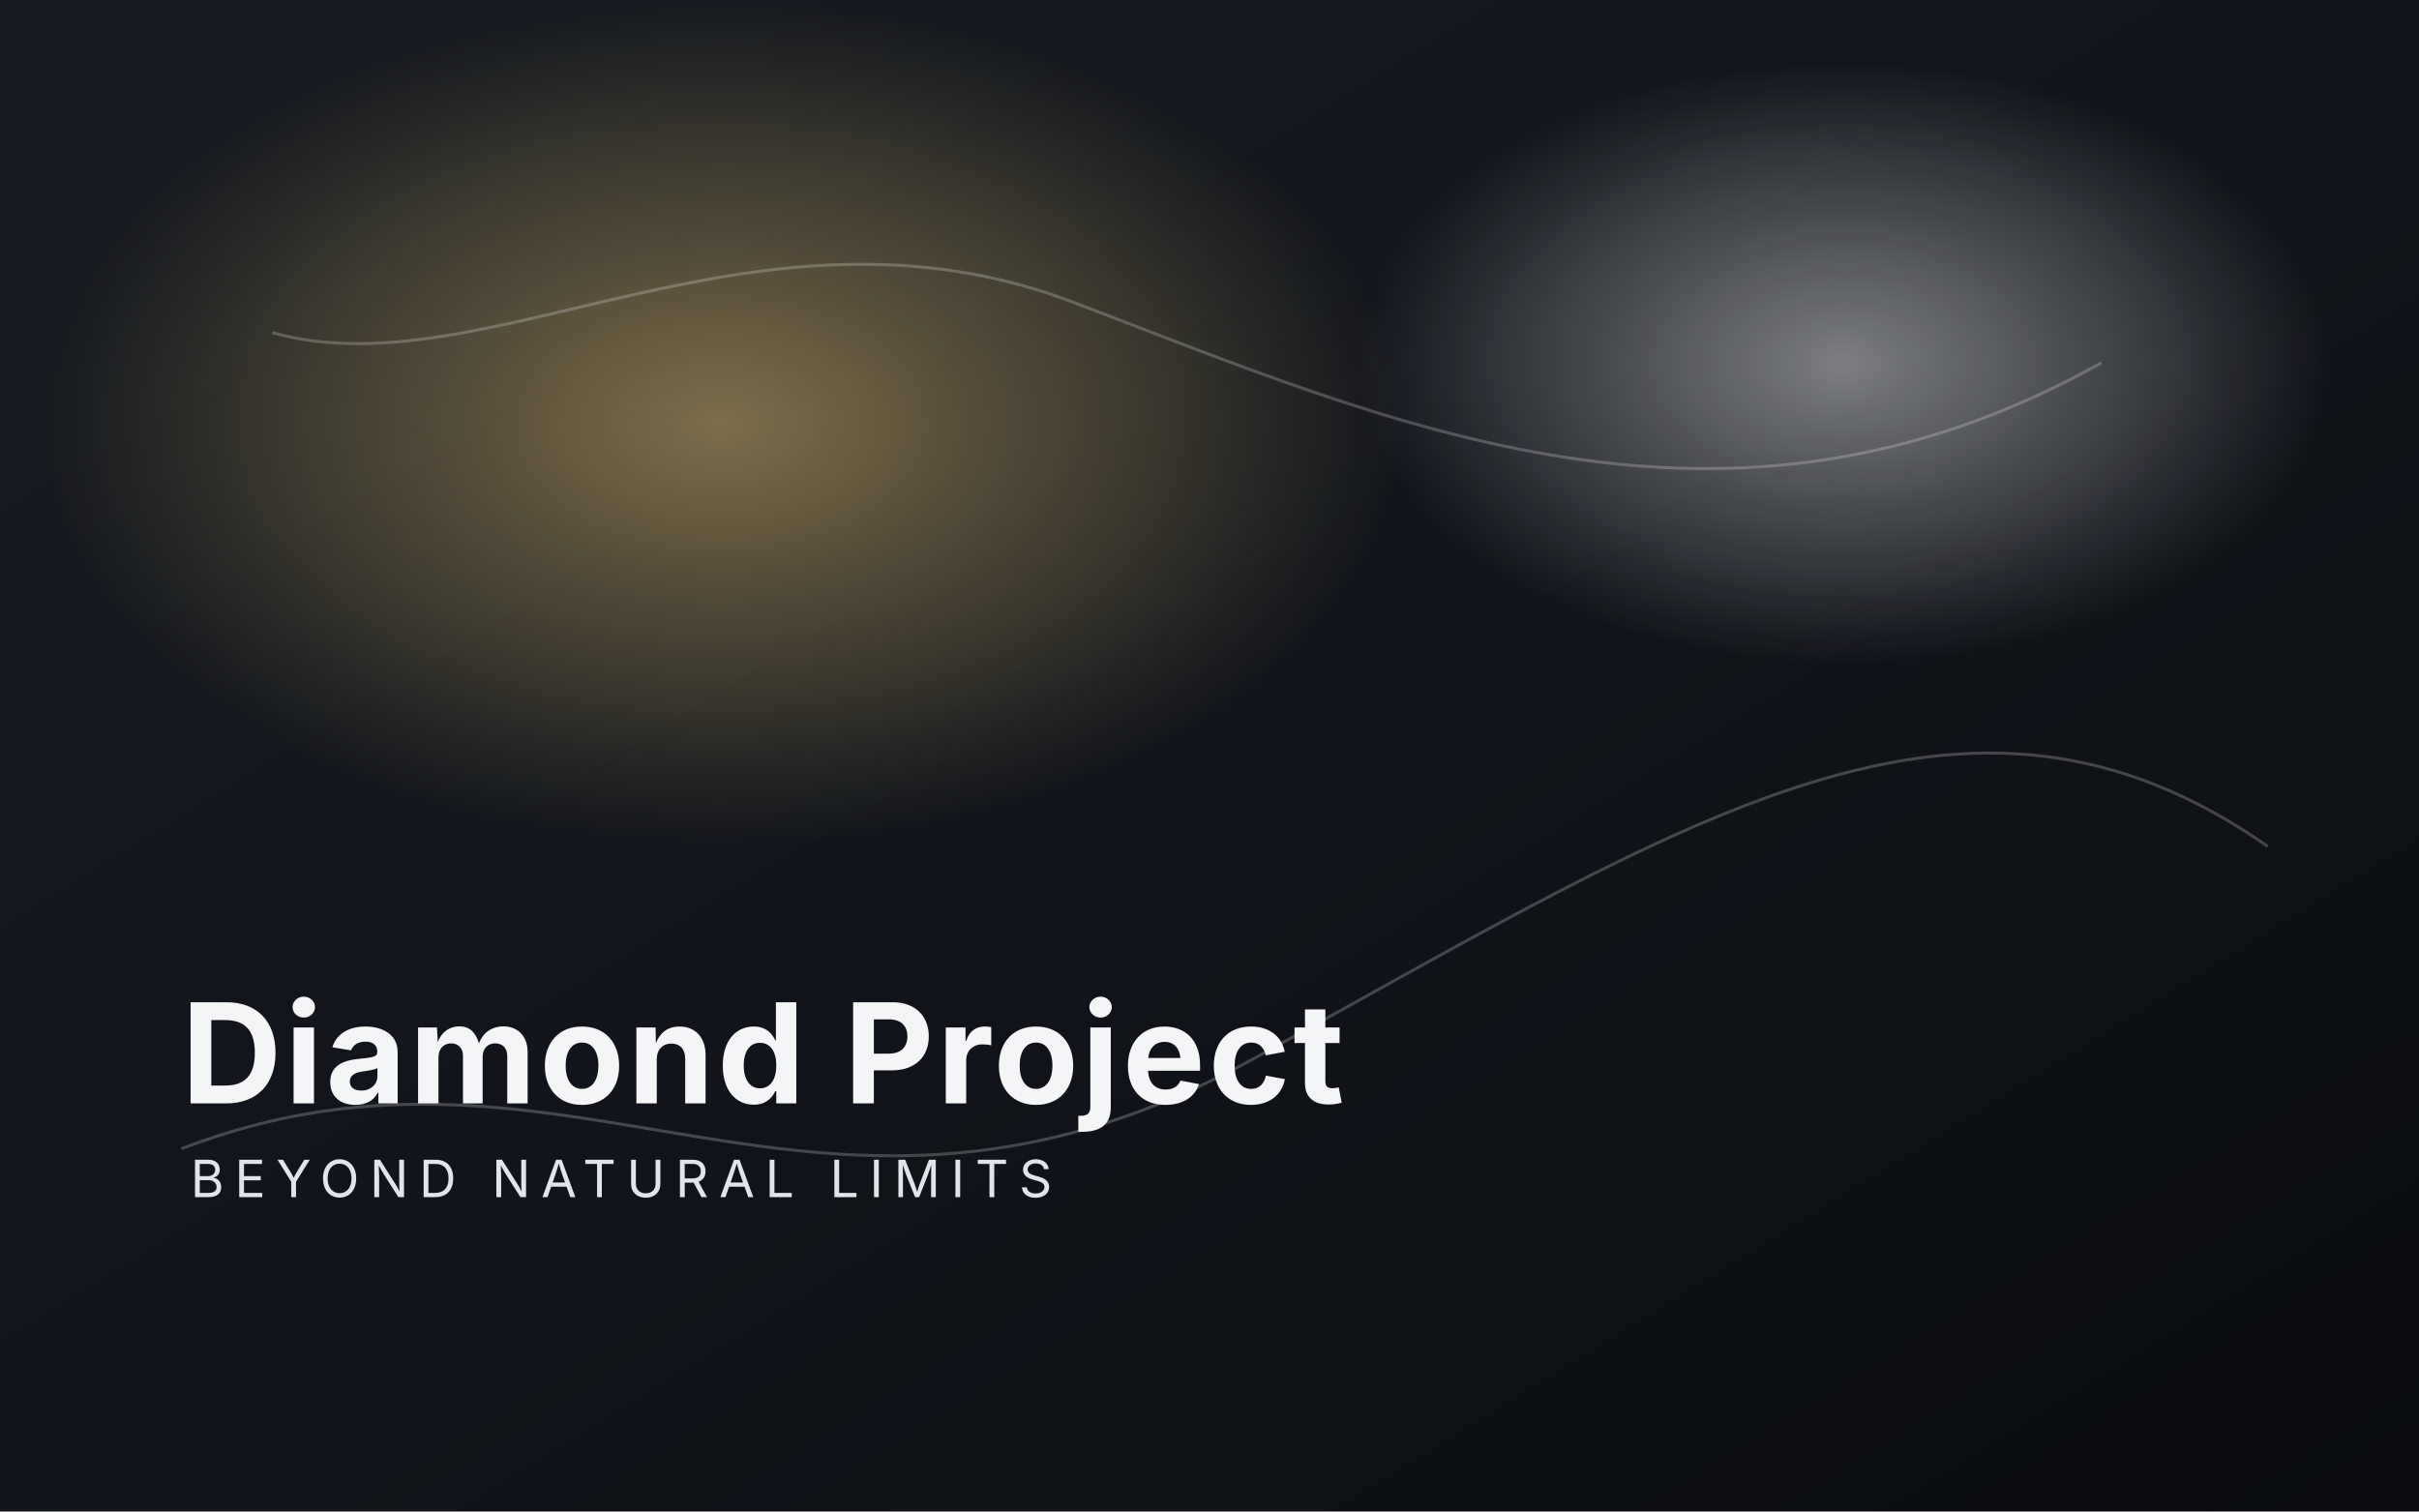
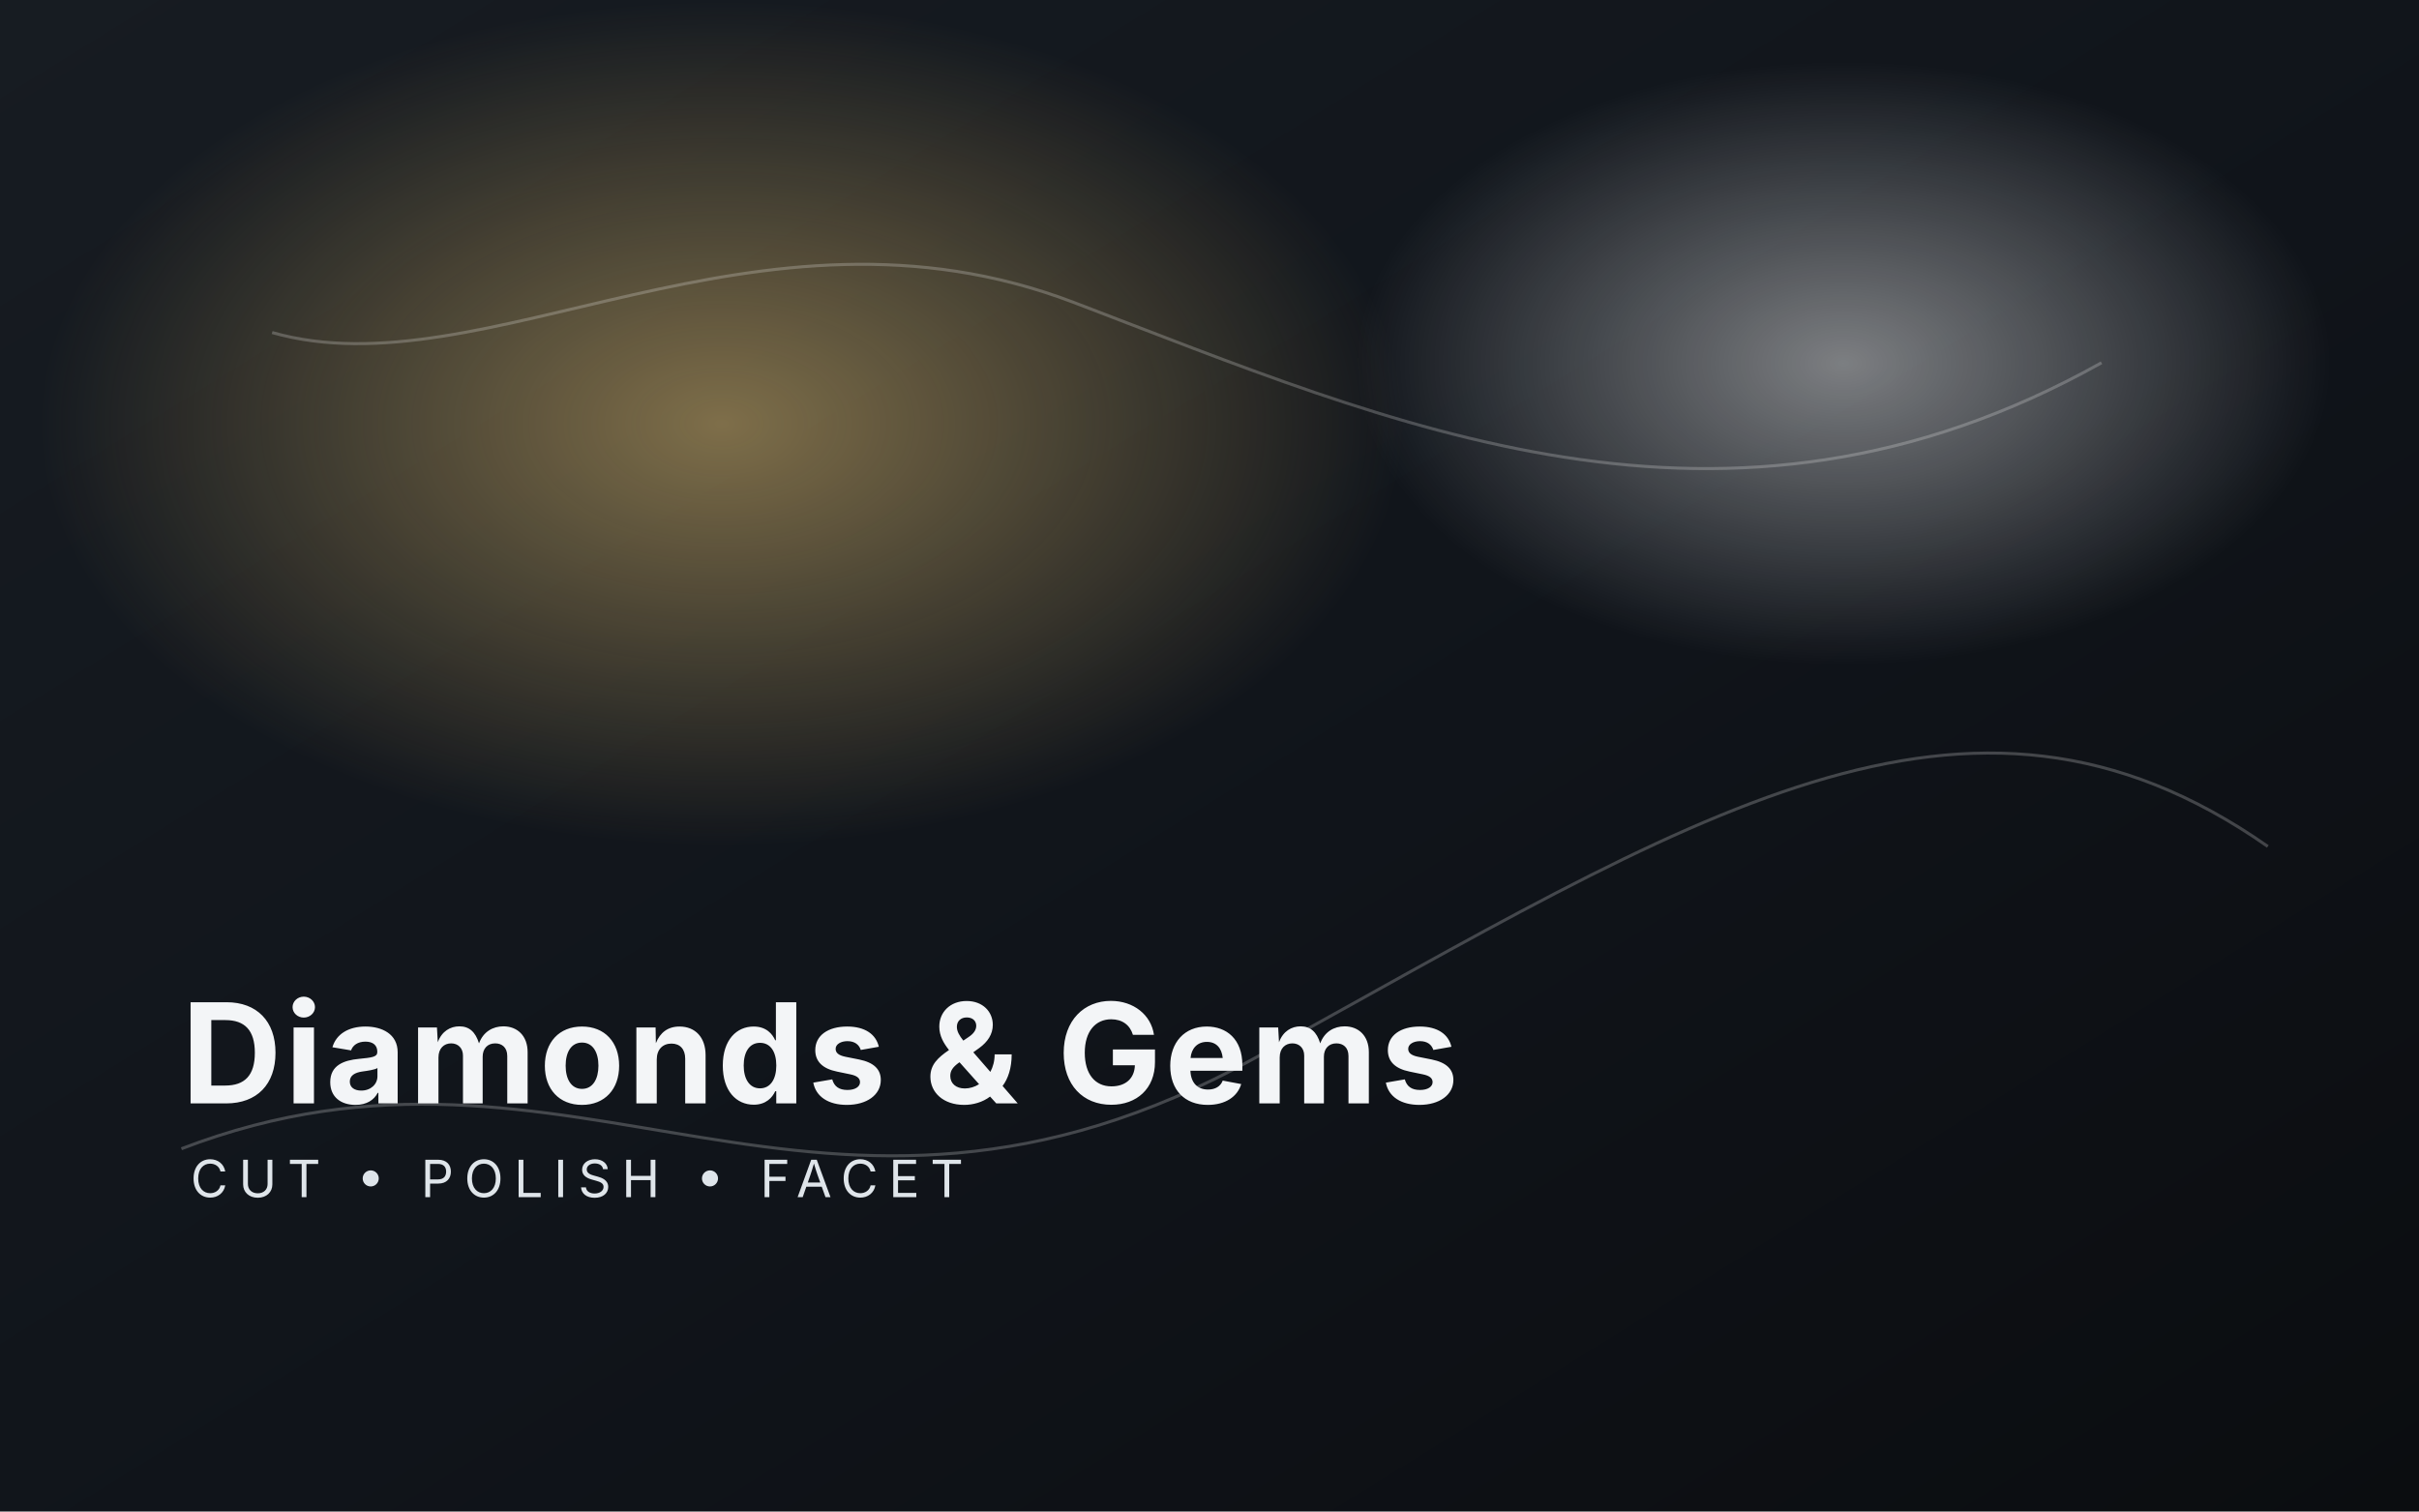
- <svg xmlns="http://www.w3.org/2000/svg" width="1600" height="1000" viewBox="0 0 1600 1000" preserveAspectRatio="none" role="img" aria-label="Diamond Project" version="1.1" id="svg11">
+ <svg xmlns="http://www.w3.org/2000/svg" width="1600" height="1000" viewBox="0 0 1600 1000" preserveAspectRatio="none" role="img" aria-label="Diamonds and Gemstones" version="1.1" id="svg11">
  <defs id="defs7">
    <linearGradient id="bg" x1="0" y1="0" x2="1" y2="1">
      <stop offset="0%" stop-color="#171c22" id="stop1" />
      <stop offset="55%" stop-color="#10141a" id="stop2" />
      <stop offset="100%" stop-color="#0b0d10" id="stop3" />
    </linearGradient>
    <radialGradient id="glow1" cx="30%" cy="28%" r="28%">
      <stop offset="0" stop-color="#d6b56d" stop-opacity="0.45" id="stop4" style="stop-color:#d6b56d;stop-opacity:0.55;" />
      <stop offset="100%" stop-color="#d6b56d" stop-opacity="0" id="stop5" />
    </radialGradient>
    <radialGradient id="glow2" cx="76%" cy="24%" r="20%">
      <stop offset="0" stop-color="#ffffff" stop-opacity="0.14" id="stop6" style="stop-color:#ffffff;stop-opacity:0.45;" />
      <stop offset="100%" stop-color="#ffffff" stop-opacity="0" id="stop7" />
    </radialGradient>
  </defs>
  <rect width="1600" height="1000" fill="url(#bg)" id="rect7" />
  <rect width="1600" height="1000" fill="url(#glow1)" id="rect8" x="0" y="0" style="display:inline" />
  <rect width="1600" height="1000" fill="url(#glow2)" id="rect9" x="0" y="0" style="display:inline" />
  <g opacity="0.22" stroke="#ffffff" stroke-width="2" fill="none" id="g10">
    <path d="M120 760 C380 660, 540 860, 830 700 S1300 420, 1500 560" id="path9" />
    <path d="M180 220 C320 260, 500 120, 710 200 S1140 380, 1390 240" id="path10" />
  </g>
  <g id="g11">
-     <text x="120" y="730" fill="#f3f5f7" font-family="Inter, Arial, sans-serif" font-size="92" font-weight="700" letter-spacing="2" id="text10">Diamond Project</text>
-     <text x="126" y="792" fill="#dfe5ea" font-family="Inter, Arial, sans-serif" font-size="34" letter-spacing="7" id="text11">BEYOND NATURAL LIMITS</text>
+     <text x="120" y="730" fill="#f3f5f7" font-family="Inter, Arial, sans-serif" font-size="92" font-weight="700" letter-spacing="2" id="text10">Diamonds &amp; Gems</text>
+     <text x="126" y="792" fill="#dfe5ea" font-family="Inter, Arial, sans-serif" font-size="34" letter-spacing="7" id="text11">CUT • POLISH • FACET</text>
  </g>
</svg>
